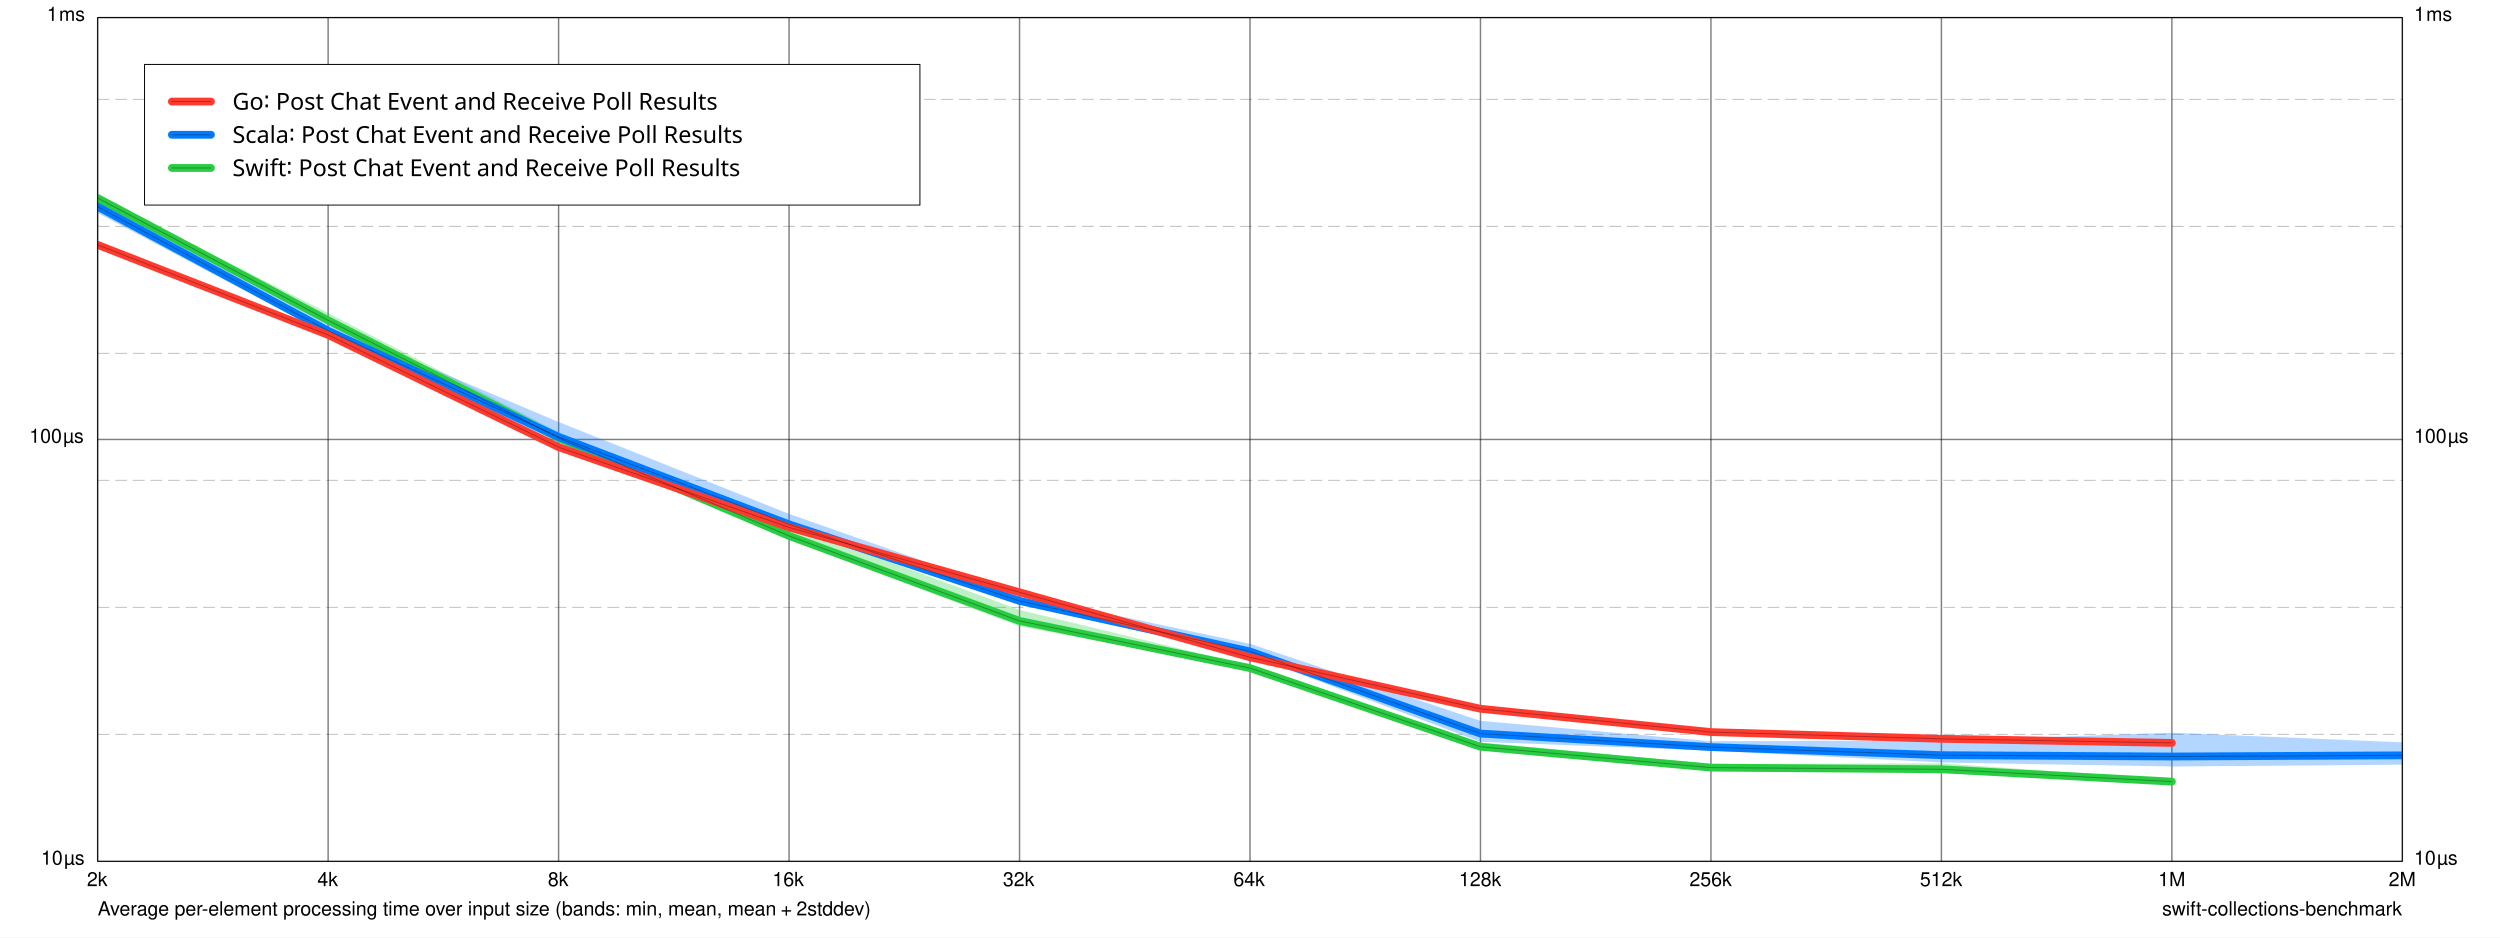
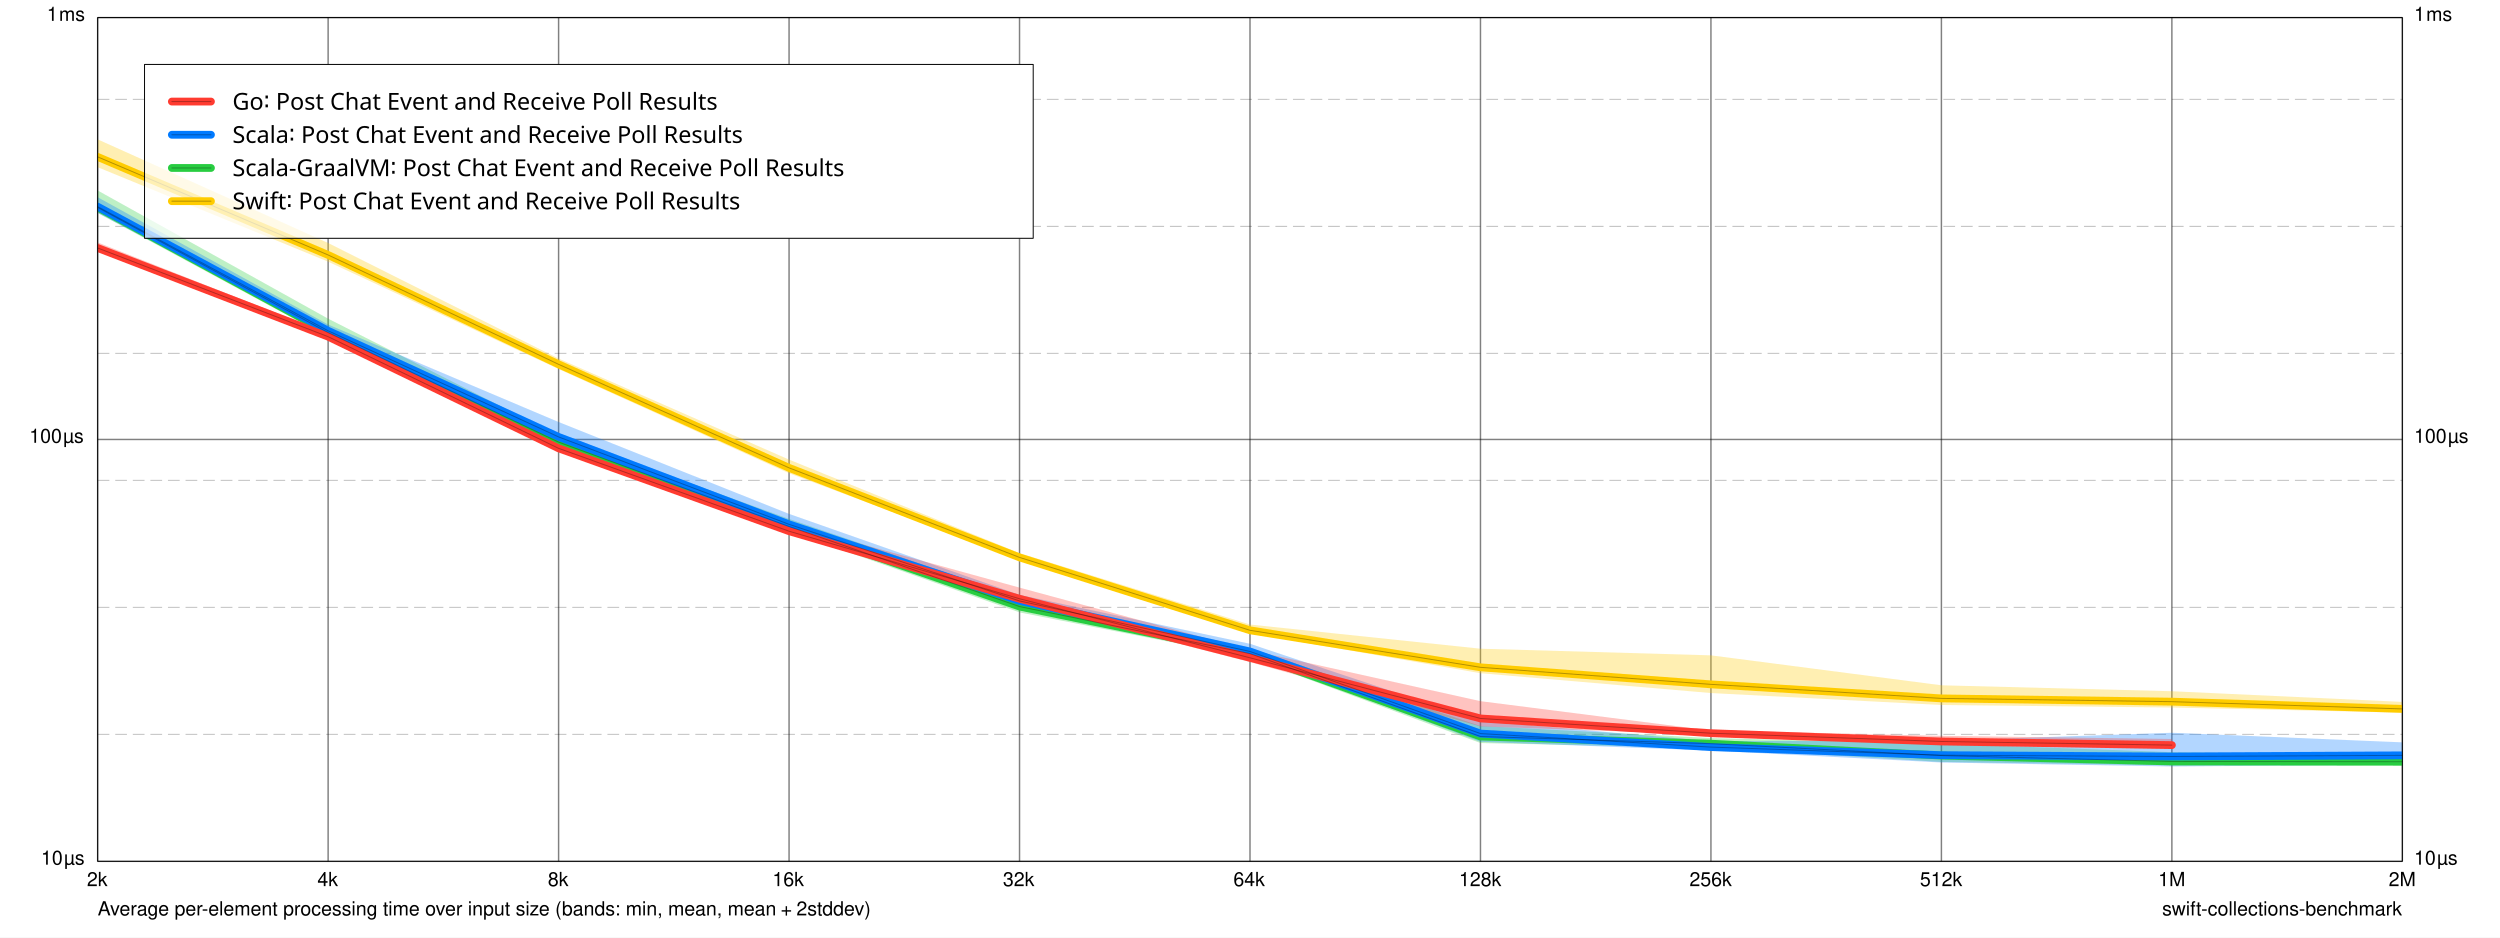
<svg xmlns="http://www.w3.org/2000/svg" xmlns:xlink="http://www.w3.org/1999/xlink" width="1280.0px" height="480.0px" viewBox="0.0 0.0 1280.0 480.0" version="1.1">
  <path d="M 0 0 L 0 480 L 1280 480 L 1280 0 z" fill="#FFFFFF" fill-opacity="1.0" stroke="none" />
  <text x="50" y="468.7" font-family="Helvetica" font-size="10" font-weight="normal" font-style="normal" fill="#000000" fill-opacity="1">Average per-element processing time over input size (bands: min, mean, mean + 2stddev)</text>
  <a xlink:href="https://github.com/apple/swift-collections-benchmark">
    <text x="1107" y="468.7" font-family="Helvetica" font-size="10" font-weight="normal" font-style="normal" fill="#000000" fill-opacity="1">swift-collections-benchmark</text>
  </a>
  <path d="M 50 9 L 50 441" fill="none" stroke-width="0.75" stroke="#000000" stroke-opacity="0.498" stroke-linecap="butt" stroke-linejoin="round" />
  <text x="44.5" y="453.7" font-family="Helvetica" font-size="10" font-weight="normal" font-style="normal" fill="#000000" fill-opacity="1">2k</text>
  <path d="M 168 9 L 168 441" fill="none" stroke-width="0.75" stroke="#000000" stroke-opacity="0.498" stroke-linecap="butt" stroke-linejoin="round" />
  <text x="162.5" y="453.7" font-family="Helvetica" font-size="10" font-weight="normal" font-style="normal" fill="#000000" fill-opacity="1">4k</text>
  <path d="M 286 9 L 286 441" fill="none" stroke-width="0.75" stroke="#000000" stroke-opacity="0.498" stroke-linecap="butt" stroke-linejoin="round" />
  <text x="280.5" y="453.7" font-family="Helvetica" font-size="10" font-weight="normal" font-style="normal" fill="#000000" fill-opacity="1">8k</text>
  <path d="M 404 9 L 404 441" fill="none" stroke-width="0.75" stroke="#000000" stroke-opacity="0.498" stroke-linecap="butt" stroke-linejoin="round" />
  <text x="395.5" y="453.7" font-family="Helvetica" font-size="10" font-weight="normal" font-style="normal" fill="#000000" fill-opacity="1">16k</text>
  <path d="M 522 9 L 522 441" fill="none" stroke-width="0.75" stroke="#000000" stroke-opacity="0.498" stroke-linecap="butt" stroke-linejoin="round" />
  <text x="513.5" y="453.7" font-family="Helvetica" font-size="10" font-weight="normal" font-style="normal" fill="#000000" fill-opacity="1">32k</text>
  <path d="M 640 9 L 640 441" fill="none" stroke-width="0.75" stroke="#000000" stroke-opacity="0.498" stroke-linecap="butt" stroke-linejoin="round" />
  <text x="631.5" y="453.7" font-family="Helvetica" font-size="10" font-weight="normal" font-style="normal" fill="#000000" fill-opacity="1">64k</text>
  <path d="M 758 9 L 758 441" fill="none" stroke-width="0.75" stroke="#000000" stroke-opacity="0.498" stroke-linecap="butt" stroke-linejoin="round" />
  <text x="747" y="453.7" font-family="Helvetica" font-size="10" font-weight="normal" font-style="normal" fill="#000000" fill-opacity="1">128k</text>
  <path d="M 876 9 L 876 441" fill="none" stroke-width="0.75" stroke="#000000" stroke-opacity="0.498" stroke-linecap="butt" stroke-linejoin="round" />
  <text x="865" y="453.7" font-family="Helvetica" font-size="10" font-weight="normal" font-style="normal" fill="#000000" fill-opacity="1">256k</text>
  <path d="M 994 9 L 994 441" fill="none" stroke-width="0.75" stroke="#000000" stroke-opacity="0.498" stroke-linecap="butt" stroke-linejoin="round" />
  <text x="983" y="453.7" font-family="Helvetica" font-size="10" font-weight="normal" font-style="normal" fill="#000000" fill-opacity="1">512k</text>
  <path d="M 1112 9 L 1112 441" fill="none" stroke-width="0.75" stroke="#000000" stroke-opacity="0.498" stroke-linecap="butt" stroke-linejoin="round" />
  <text x="1105" y="453.7" font-family="Helvetica" font-size="10" font-weight="normal" font-style="normal" fill="#000000" fill-opacity="1">1M</text>
  <path d="M 1230 9 L 1230 441" fill="none" stroke-width="0.75" stroke="#000000" stroke-opacity="0.498" stroke-linecap="butt" stroke-linejoin="round" />
  <text x="1223" y="453.7" font-family="Helvetica" font-size="10" font-weight="normal" font-style="normal" fill="#000000" fill-opacity="1">2M</text>
  <path d="M 50 441 L 1230 441" fill="none" stroke-width="0.75" stroke="#000000" stroke-opacity="0.498" stroke-linecap="butt" stroke-linejoin="round" />
  <text x="21" y="442.7" font-family="Helvetica" font-size="10" font-weight="normal" font-style="normal" fill="#000000" fill-opacity="1">10 µs</text>
  <text x="1236" y="442.7" font-family="Helvetica" font-size="10" font-weight="normal" font-style="normal" fill="#000000" fill-opacity="1">10 µs</text>
  <path d="M 50 225 L 1230 225" fill="none" stroke-width="0.75" stroke="#000000" stroke-opacity="0.498" stroke-linecap="butt" stroke-linejoin="round" />
  <text x="15" y="226.7" font-family="Helvetica" font-size="10" font-weight="normal" font-style="normal" fill="#000000" fill-opacity="1">100 µs</text>
  <text x="1236" y="226.7" font-family="Helvetica" font-size="10" font-weight="normal" font-style="normal" fill="#000000" fill-opacity="1">100 µs</text>
  <path d="M 50 9 L 1230 9" fill="none" stroke-width="0.75" stroke="#000000" stroke-opacity="0.498" stroke-linecap="butt" stroke-linejoin="round" />
  <text x="24" y="10.7" font-family="Helvetica" font-size="10" font-weight="normal" font-style="normal" fill="#000000" fill-opacity="1">1 ms</text>
  <text x="1236" y="10.7" font-family="Helvetica" font-size="10" font-weight="normal" font-style="normal" fill="#000000" fill-opacity="1">1 ms</text>
  <path d="M 50 375.98 L 1230 375.98" fill="none" stroke-width="0.5" stroke="#000000" stroke-opacity="0.259" stroke-linecap="butt" stroke-linejoin="round" stroke-dasharray="6 3" stroke-dashoffset="0" />
  <path d="M 50 310.96 L 1230 310.96" fill="none" stroke-width="0.5" stroke="#000000" stroke-opacity="0.259" stroke-linecap="butt" stroke-linejoin="round" stroke-dasharray="6 3" stroke-dashoffset="0" />
  <path d="M 50 245.93 L 1230 245.93" fill="none" stroke-width="0.5" stroke="#000000" stroke-opacity="0.259" stroke-linecap="butt" stroke-linejoin="round" stroke-dasharray="6 3" stroke-dashoffset="0" />
  <path d="M 50 180.91 L 1230 180.91" fill="none" stroke-width="0.5" stroke="#000000" stroke-opacity="0.259" stroke-linecap="butt" stroke-linejoin="round" stroke-dasharray="6 3" stroke-dashoffset="0" />
  <path d="M 50 115.89 L 1230 115.89" fill="none" stroke-width="0.5" stroke="#000000" stroke-opacity="0.259" stroke-linecap="butt" stroke-linejoin="round" stroke-dasharray="6 3" stroke-dashoffset="0" />
  <path d="M 50 50.865 L 1230 50.865" fill="none" stroke-width="0.5" stroke="#000000" stroke-opacity="0.259" stroke-linecap="butt" stroke-linejoin="round" stroke-dasharray="6 3" stroke-dashoffset="0" />
-   <path d="M 74 33 L 74 105 L 471 105 L 471 33 z" fill="#FFFFFF" fill-opacity="1.0" stroke="none" />
+   <path d="M 74 33 L 74 122 L 529 122 L 529 33 z" fill="#FFFFFF" fill-opacity="1.0" stroke="none" />
  <clipPath id="clip-0">
    <path d="M 50 9 L 50 441 L 1230 441 L 1230 9 z" />
  </clipPath>
  <g clip-path="url(#clip-0)">
-     <path d="M 50 100.41L 168 160.31L 286 221.3L 404 268.64L 522 312.28L 640 340.78L 758 380.03L 876 391.23L 994 390.82L 1112 399.19L 1112 400.64L 994 395.33L 876 394.07L 758 383.65L 640 342.69L 522 320.64L 404 276.14L 286 225.34L 168 165.45L 50 101.92" fill="#28CD41" fill-opacity="0.302" stroke="none" />
+     <path d="M 50 71.356L 168 124.42L 286 183.6L 404 235.33L 522 283.18L 640 319.76L 758 332.14L 876 335.54L 994 350.87L 1112 353.91L 1230 359.37L 1230 364.88L 1112 362.26L 994 360.97L 876 354.84L 758 344.69L 640 324.14L 522 286.38L 404 242.32L 286 188.96L 168 133.98L 50 85.605" fill="#FFCC00" fill-opacity="0.302" stroke="none" />
+     <path d="M 50 97.519L 168 163.16L 286 222.99L 404 265.71L 522 306.04L 640 331.89L 758 371.75L 876 377.9L 994 380.85L 1112 385.11L 1230 386.75L 1230 391.2L 1112 391.82L 994 390.12L 876 382.98L 758 380.44L 640 336.71L 522 313.55L 404 272.07L 286 228.17L 168 172.67L 50 108.99" fill="#28CD41" fill-opacity="0.302" stroke="none" />
    <path d="M 50 100.98L 168 166.18L 286 216.08L 404 263.11L 522 304.6L 640 329.62L 758 369.08L 876 379.52L 994 379.19L 1112 375.17L 1230 380.08L 1230 391.52L 1112 392.44L 994 390.41L 876 384.32L 758 379.81L 640 335.53L 522 309.49L 404 270.63L 286 227.19L 168 171.31L 50 109.05" fill="#007AFF" fill-opacity="0.302" stroke="none" />
-     <path d="M 50 125.37L 168 171.49L 286 228.94L 404 270.02L 522 303.25L 640 336.54L 758 362.9L 876 374.83L 994 378.27L 1112 380.37L 1112 380.37L 994 378.27L 876 374.83L 758 362.9L 640 336.54L 522 303.25L 404 270.02L 286 228.94L 168 171.49L 50 125.37" fill="#FF3B30" fill-opacity="0.302" stroke="none" />
-     <path d="M 50 101.38L 168 164.02L 286 224.23L 404 274.4L 522 317.92L 640 342.07L 758 382.35L 876 393.02L 994 393.88L 1112 400.19" fill="none" stroke-width="4" stroke="#28CD41" stroke-opacity="1" stroke-linecap="round" stroke-linejoin="round" />
+     <path d="M 50 124.14L 168 170.75L 286 228.5L 404 268.4L 522 300.86L 640 332.83L 758 359L 876 374.04L 994 376.75L 1112 378.35L 1112 382.64L 994 381.2L 876 376.16L 758 371.94L 640 338.98L 522 308.61L 404 273.6L 286 229.86L 168 173.1L 50 128.12" fill="#FF3B30" fill-opacity="0.302" stroke="none" />
+     <path d="M 50 80.319L 168 130.55L 286 186.54L 404 239.55L 522 285.4L 640 322.72L 758 341.67L 876 350.39L 994 357.58L 1112 359.25L 1230 362.96" fill="none" stroke-width="4" stroke="#FFCC00" stroke-opacity="1" stroke-linecap="round" stroke-linejoin="round" />
+     <path d="M 50 106.23L 168 170.3L 286 226.38L 404 269.58L 522 310.56L 640 334.66L 758 377.09L 876 380.77L 994 386.85L 1112 389.87L 1230 390.01" fill="none" stroke-width="4" stroke="#28CD41" stroke-opacity="1" stroke-linecap="round" stroke-linejoin="round" />
    <path d="M 50 105.81L 168 169.37L 286 223.71L 404 268.47L 522 307.68L 640 333.56L 758 375.59L 876 382.51L 994 386.65L 1112 387.33L 1230 386.74" fill="none" stroke-width="4" stroke="#007AFF" stroke-opacity="1" stroke-linecap="round" stroke-linejoin="round" />
-     <path d="M 50 125.37L 168 171.49L 286 228.94L 404 270.02L 522 303.25L 640 336.54L 758 362.9L 876 374.83L 994 378.27L 1112 380.37" fill="none" stroke-width="4" stroke="#FF3B30" stroke-opacity="1" stroke-linecap="round" stroke-linejoin="round" />
-     <path d="M 50 101.38L 168 164.02L 286 224.23L 404 274.4L 522 317.92L 640 342.07L 758 382.35L 876 393.02L 994 393.88L 1112 400.19" fill="none" stroke-width="0.5" stroke="#000000" stroke-opacity="0.302" stroke-linecap="round" stroke-linejoin="round" />
+     <path d="M 50 126.98L 168 172.38L 286 229.55L 404 271.98L 522 306.57L 640 336.8L 758 367.85L 876 375.4L 994 379.64L 1112 381.5" fill="none" stroke-width="4" stroke="#FF3B30" stroke-opacity="1" stroke-linecap="round" stroke-linejoin="round" />
+     <path d="M 50 80.319L 168 130.55L 286 186.54L 404 239.55L 522 285.4L 640 322.72L 758 341.67L 876 350.39L 994 357.58L 1112 359.25L 1230 362.96" fill="none" stroke-width="0.5" stroke="#000000" stroke-opacity="0.302" stroke-linecap="round" stroke-linejoin="round" />
+     <path d="M 50 106.23L 168 170.3L 286 226.38L 404 269.58L 522 310.56L 640 334.66L 758 377.09L 876 380.77L 994 386.85L 1112 389.87L 1230 390.01" fill="none" stroke-width="0.5" stroke="#000000" stroke-opacity="0.302" stroke-linecap="round" stroke-linejoin="round" />
    <path d="M 50 105.81L 168 169.37L 286 223.71L 404 268.47L 522 307.68L 640 333.56L 758 375.59L 876 382.51L 994 386.65L 1112 387.33L 1230 386.74" fill="none" stroke-width="0.5" stroke="#000000" stroke-opacity="0.302" stroke-linecap="round" stroke-linejoin="round" />
-     <path d="M 50 125.37L 168 171.49L 286 228.94L 404 270.02L 522 303.25L 640 336.54L 758 362.9L 876 374.83L 994 378.27L 1112 380.37" fill="none" stroke-width="0.5" stroke="#000000" stroke-opacity="0.302" stroke-linecap="round" stroke-linejoin="round" />
+     <path d="M 50 126.98L 168 172.38L 286 229.55L 404 271.98L 522 306.57L 640 336.8L 758 367.85L 876 375.4L 994 379.64L 1112 381.5" fill="none" stroke-width="0.5" stroke="#000000" stroke-opacity="0.302" stroke-linecap="round" stroke-linejoin="round" />
  </g>
-   <path d="M 74 33 L 74 105 L 471 105 L 471 33 z" fill="#FFFFFF" fill-opacity="0.702" stroke-width="0.5" stroke="#000000" stroke-opacity="1" stroke-linecap="round" stroke-linejoin="round" />
+   <path d="M 74 33 L 74 122 L 529 122 L 529 33 z" fill="#FFFFFF" fill-opacity="0.702" stroke-width="0.5" stroke="#000000" stroke-opacity="1" stroke-linecap="round" stroke-linejoin="round" />
  <path d="M 88 52 L 108 52" fill="none" stroke-width="4" stroke="#FF3B30" stroke-opacity="1" stroke-linecap="round" stroke-linejoin="round" />
  <path d="M 88 52 L 108 52" fill="none" stroke-width="0.5" stroke="#000000" stroke-opacity="0.302" stroke-linecap="round" stroke-linejoin="round" />
  <text x="119" y="56.17" font-family="Menlo" font-size="12" font-weight="normal" font-style="normal" fill="#000000" fill-opacity="1">Go∶ Post Chat Event and Receive Poll Results</text>
  <path d="M 88 69 L 108 69" fill="none" stroke-width="4" stroke="#007AFF" stroke-opacity="1" stroke-linecap="round" stroke-linejoin="round" />
  <path d="M 88 69 L 108 69" fill="none" stroke-width="0.5" stroke="#000000" stroke-opacity="0.302" stroke-linecap="round" stroke-linejoin="round" />
  <text x="119" y="73.17" font-family="Menlo" font-size="12" font-weight="normal" font-style="normal" fill="#000000" fill-opacity="1">Scala∶ Post Chat Event and Receive Poll Results</text>
  <path d="M 88 86 L 108 86" fill="none" stroke-width="4" stroke="#28CD41" stroke-opacity="1" stroke-linecap="round" stroke-linejoin="round" />
  <path d="M 88 86 L 108 86" fill="none" stroke-width="0.5" stroke="#000000" stroke-opacity="0.302" stroke-linecap="round" stroke-linejoin="round" />
-   <text x="119" y="90.17" font-family="Menlo" font-size="12" font-weight="normal" font-style="normal" fill="#000000" fill-opacity="1">Swift∶ Post Chat Event and Receive Poll Results</text>
+   <text x="119" y="90.17" font-family="Menlo" font-size="12" font-weight="normal" font-style="normal" fill="#000000" fill-opacity="1">Scala-GraalVM∶ Post Chat Event and Receive Poll Results</text>
+   <path d="M 88 103 L 108 103" fill="none" stroke-width="4" stroke="#FFCC00" stroke-opacity="1" stroke-linecap="round" stroke-linejoin="round" />
+   <path d="M 88 103 L 108 103" fill="none" stroke-width="0.5" stroke="#000000" stroke-opacity="0.302" stroke-linecap="round" stroke-linejoin="round" />
+   <text x="119" y="107.17" font-family="Menlo" font-size="12" font-weight="normal" font-style="normal" fill="#000000" fill-opacity="1">Swift∶ Post Chat Event and Receive Poll Results</text>
  <path d="M 50 9 L 50 441 L 1230 441 L 1230 9 z" fill="none" stroke-width="0.5" stroke="#000000" stroke-opacity="1" stroke-linecap="round" stroke-linejoin="round" />
</svg>
